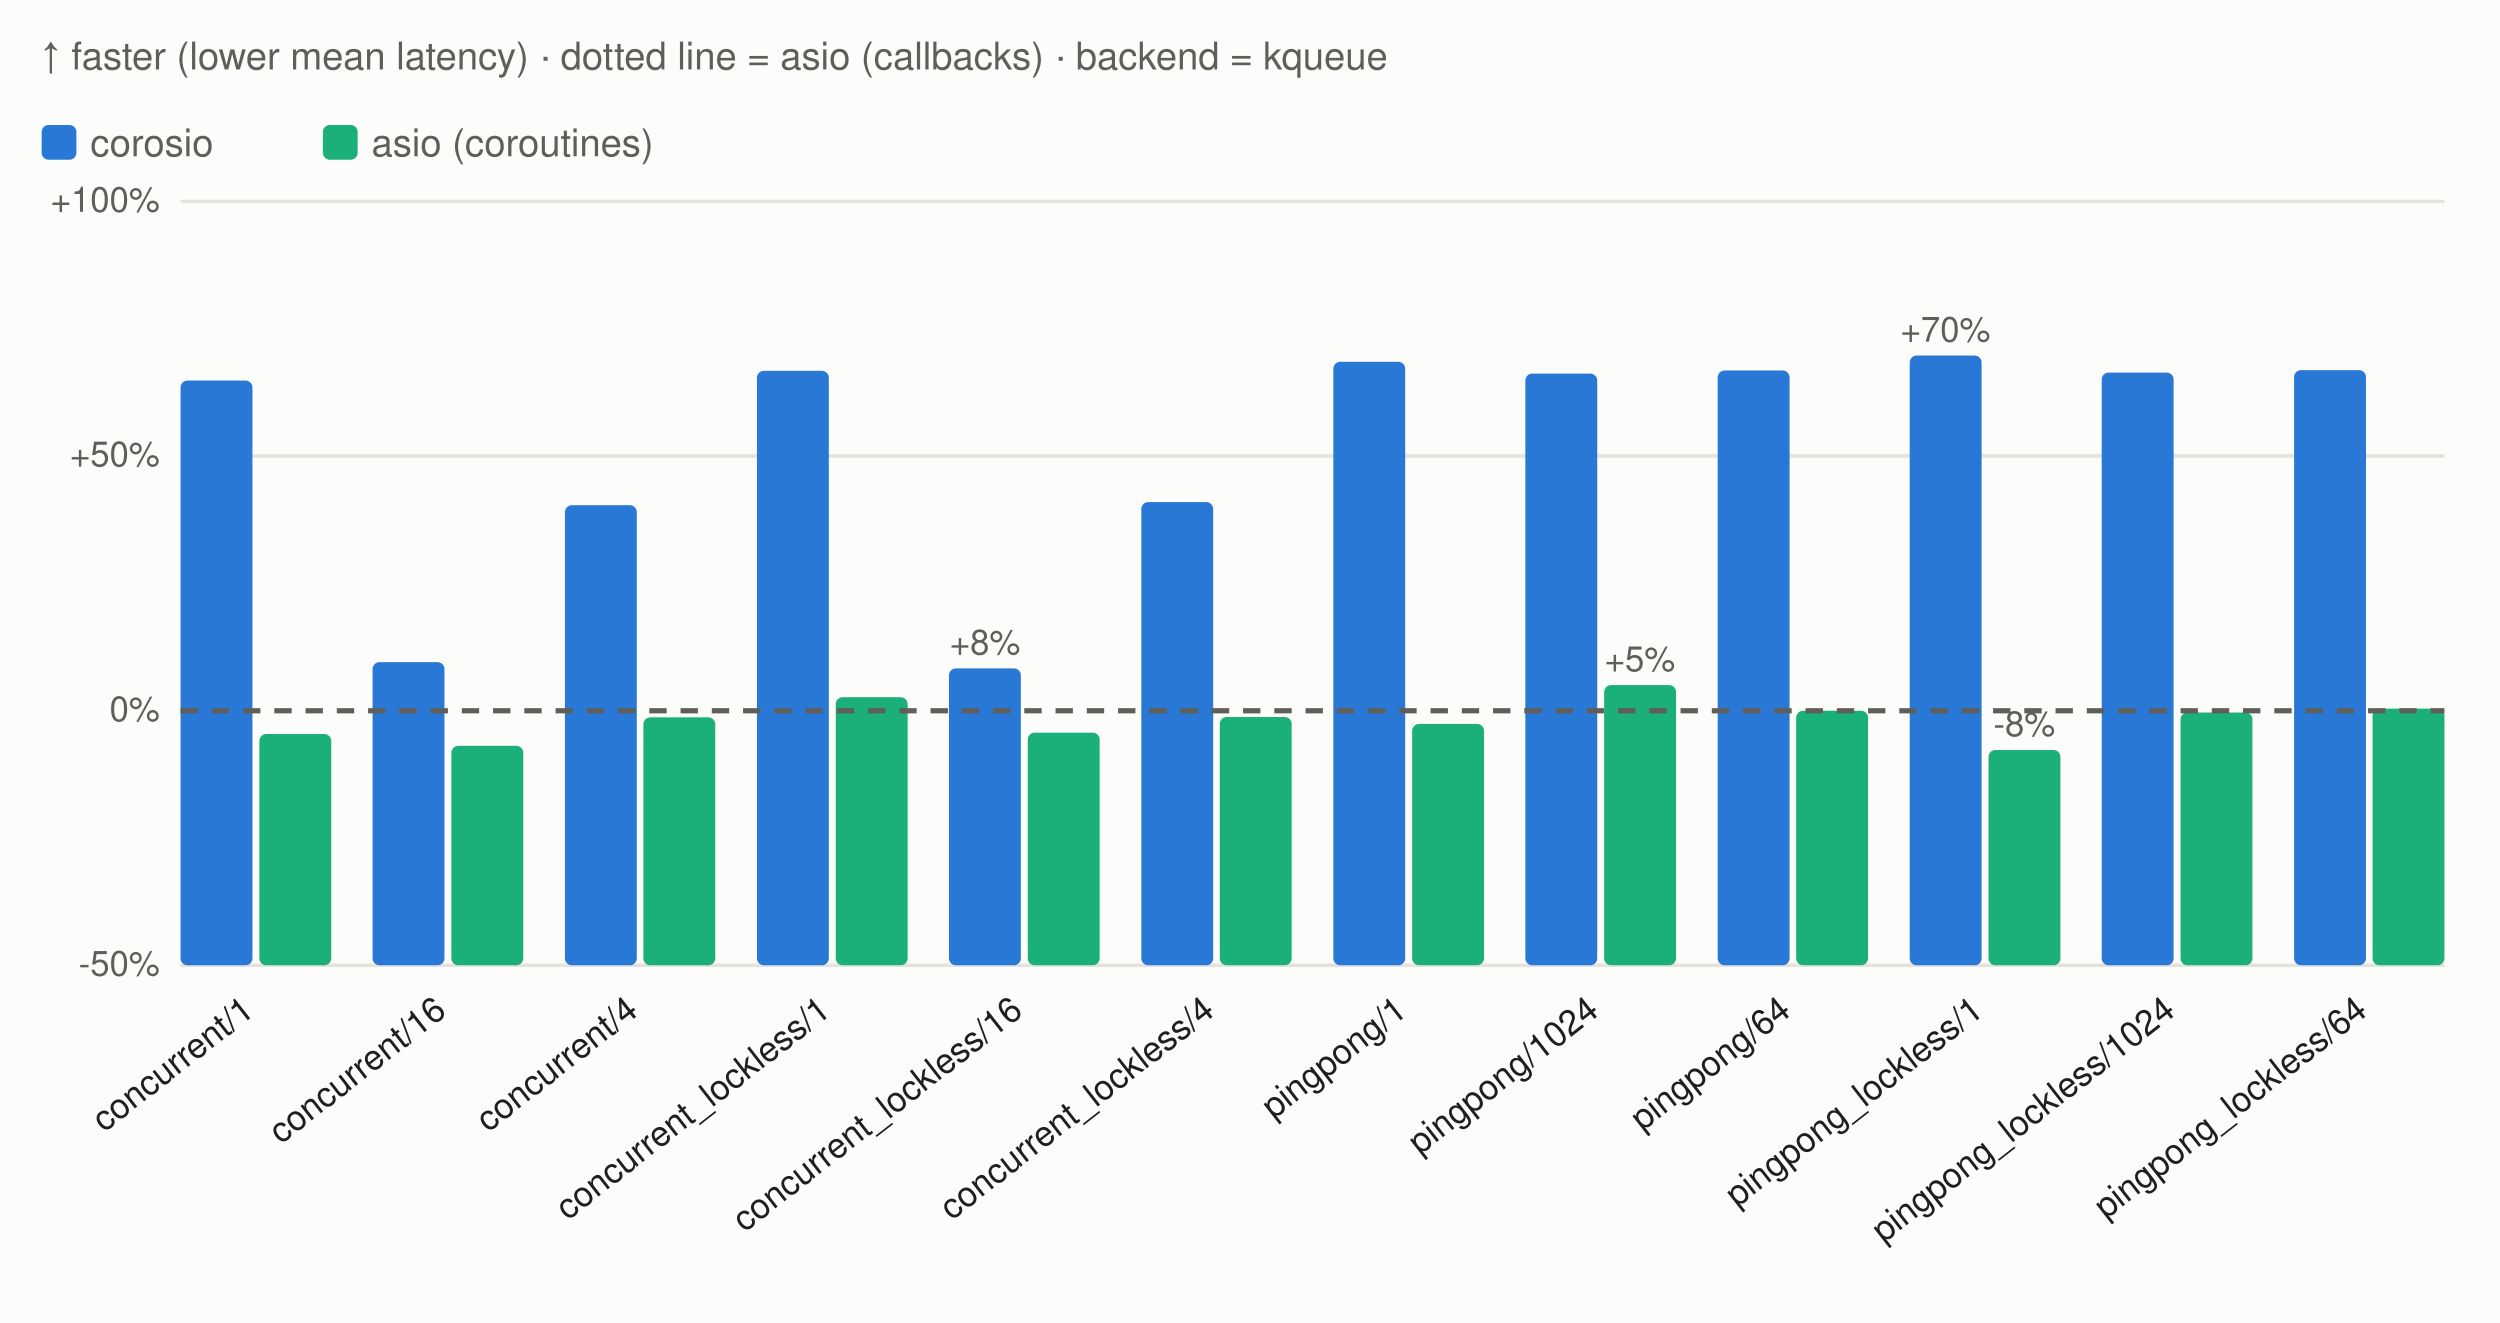
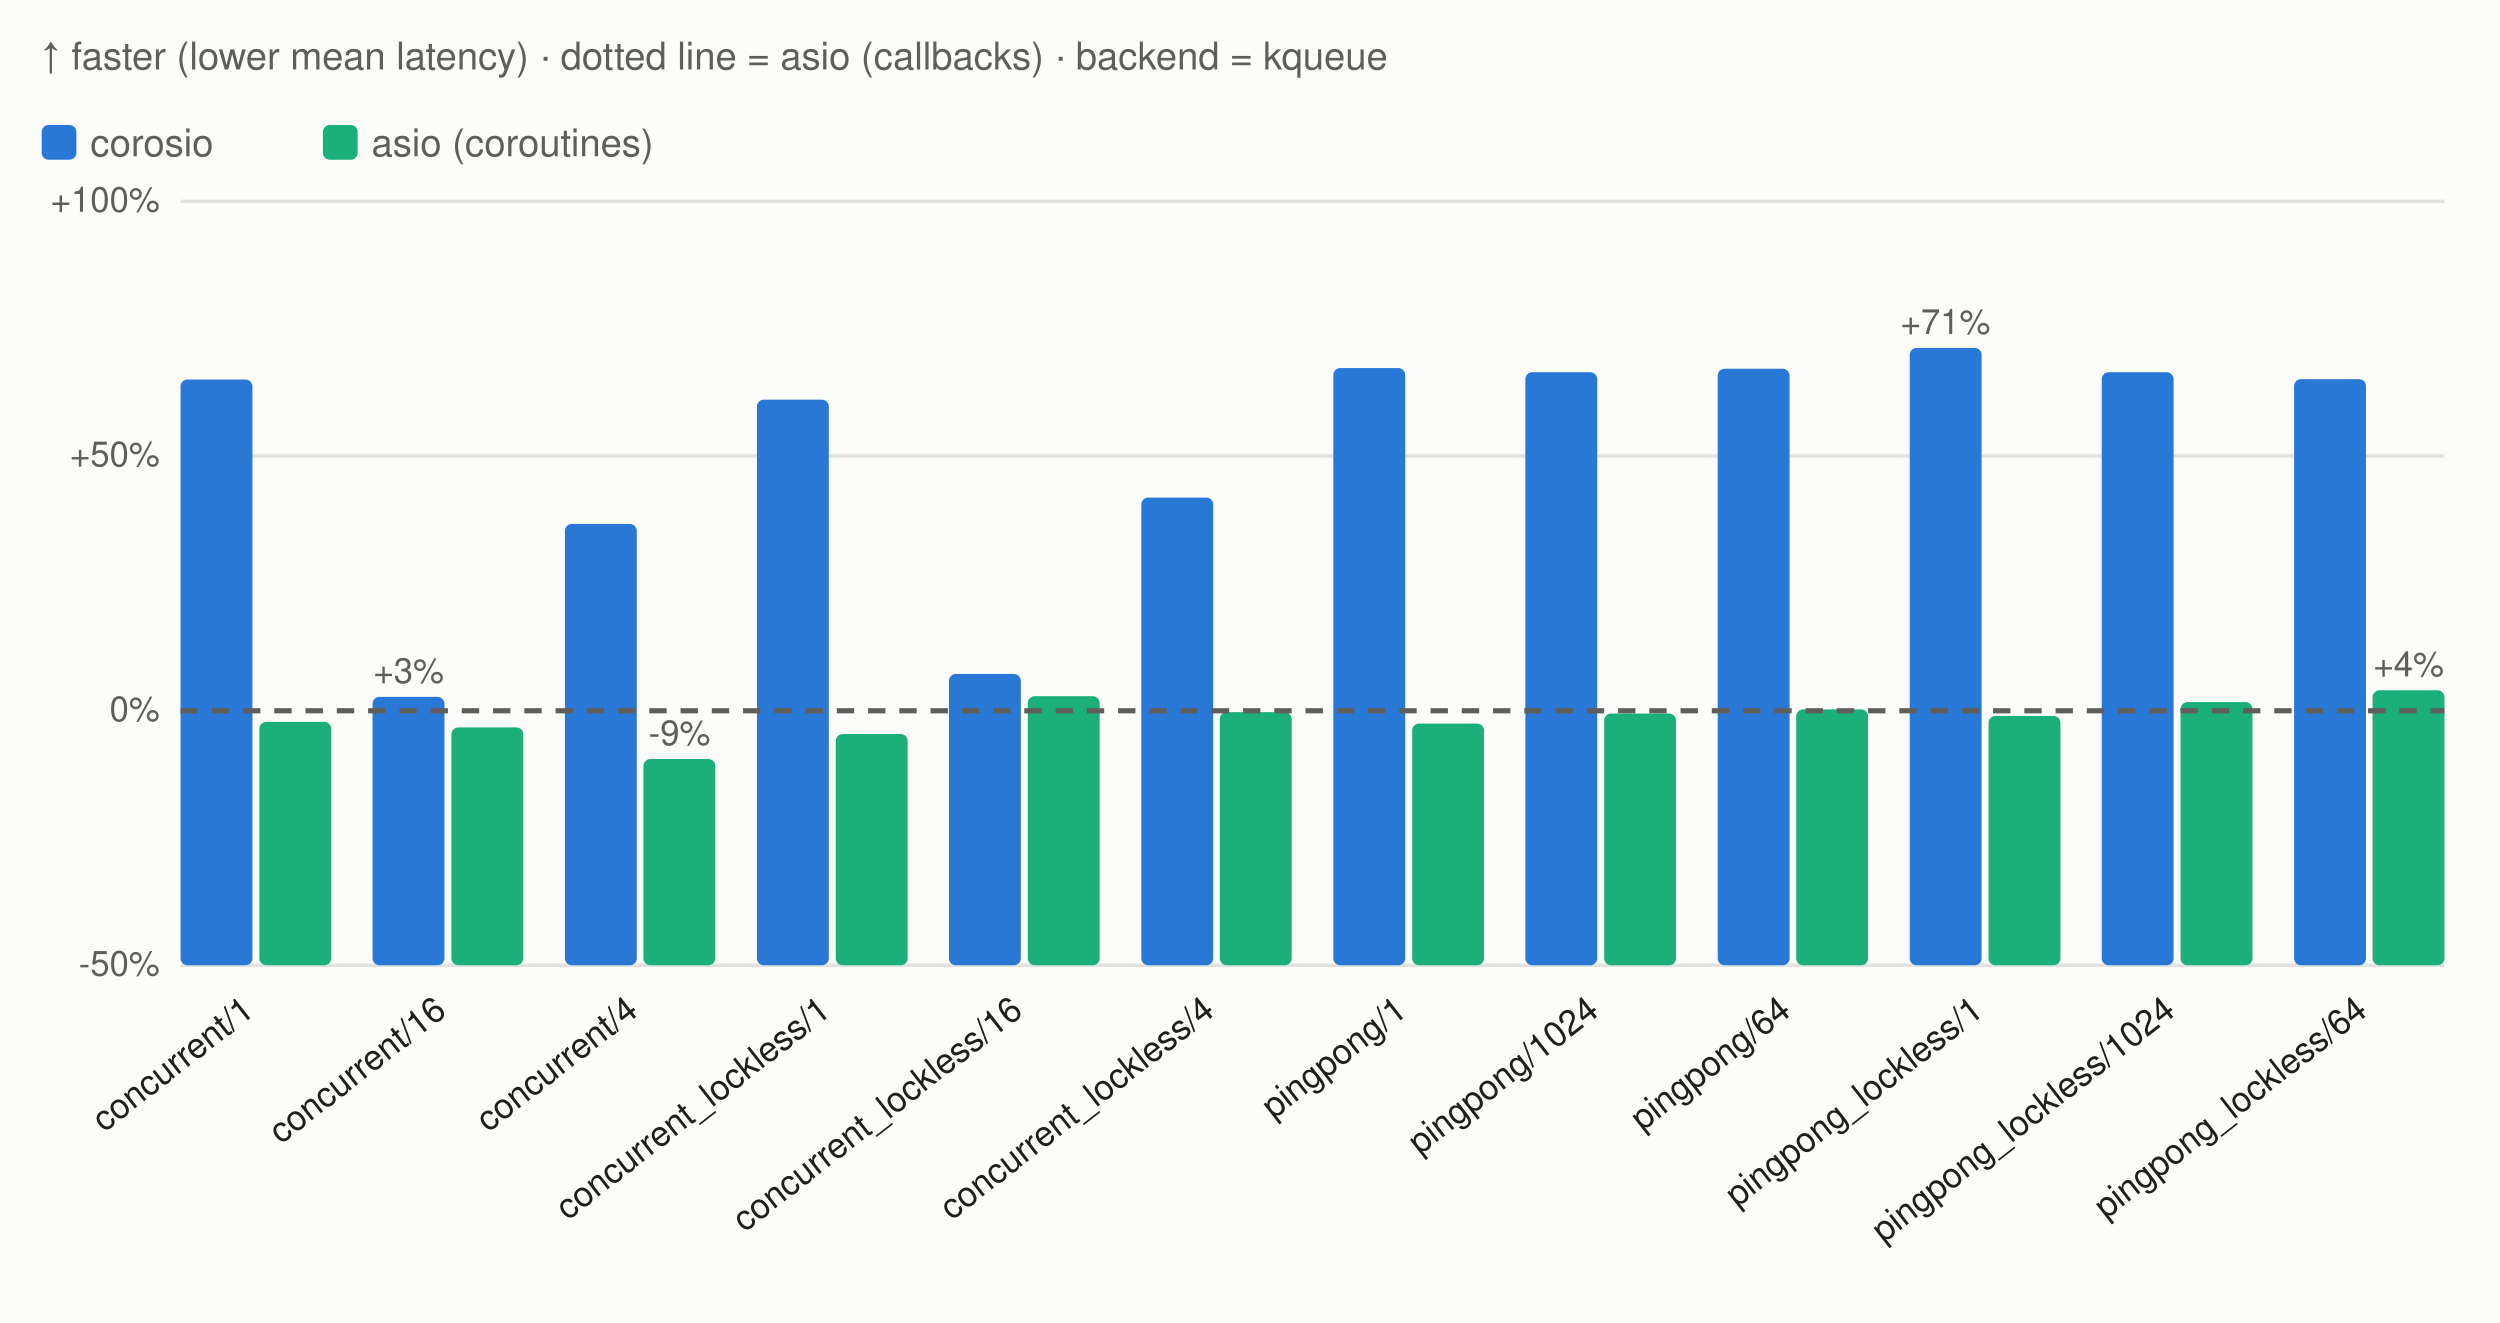
<svg xmlns="http://www.w3.org/2000/svg" class="bch-chart" width="720" height="381" viewBox="0 0 720 381">
  <style>.bch-chart{width:100%;height:auto;overflow:visible}.imageblock.bch-block{align-items:stretch}.imageblock.bch-block .content{width:100%}.bch-seg-label{fill:#ffffff;font-weight:700}html.dark .bch-exact&gt;summary.title,html.dark .bch-exact summary.title{color:var(--text-main-text-primary,#ffffff)}.boostlook .doc .openblock.bch-card{border:1px solid var(--border-border-secondary,#e3e2dc);border-radius:10px;padding:14px 14px 4px;margin-top:1.4rem;margin-bottom:1.4rem}.boostlook .doc .bch-card .imageblock.bch-block{margin-top:0;margin-bottom:0.25rem}.boostlook .doc .bch-card details.bch-exact{margin-top:0;margin-bottom:0.5rem;margin-left:0}.boostlook .doc .bch-card details.bch-exact&gt;summary{margin-left:2rem}.boostlook .doc .bch-card table.stretch,.boostlook #content .bch-card table.stretch{width:100%;margin-left:0;font-size:0.88em}.boostlook .doc .bch-card table.stretch td,.boostlook .doc .bch-card table.stretch th{padding:0.3rem 0.55rem}@media (prefers-color-scheme: dark) {.bch-surface{fill:#1a1a19}.bch-ink{fill:#ffffff}.bch-ink2{fill:#c3c2b7}.bch-grid{stroke:#3a3a38}.bch-zero{stroke:#c3c2b7}.bch-s-native{fill:#3987e5}.bch-s-uring{fill:#d95926}.bch-s-cb{fill:#199e70}.bch-div-pos{fill:#3987e5}.bch-div-neg{fill:#e66767}.bch-div-mid{fill:#383835}}html:not(.dark) .bch-surface{fill:transparent}html:not(.dark) .bch-ink{fill:#1f1f1e}html:not(.dark) .bch-ink2{fill:#5f5e58}html:not(.dark) .bch-grid{stroke:#e3e2dc}html:not(.dark) .bch-zero{stroke:#5f5e58}html:not(.dark) .bch-s-native{fill:#2a78d6}html:not(.dark) .bch-s-uring{fill:#eb6834}html:not(.dark) .bch-s-cb{fill:#1baf7a}html:not(.dark) .bch-div-pos{fill:#2a78d6}html:not(.dark) .bch-div-neg{fill:#e34948}html:not(.dark) .bch-div-mid{fill:#f0efec}html.dark .bch-surface{fill:transparent}html.dark .bch-ink{fill:#ffffff}html.dark .bch-ink2{fill:#c3c2b7}html.dark .bch-grid{stroke:#3a3a38}html.dark .bch-zero{stroke:#c3c2b7}html.dark .bch-s-native{fill:#3987e5}html.dark .bch-s-uring{fill:#d95926}html.dark .bch-s-cb{fill:#199e70}html.dark .bch-div-pos{fill:#3987e5}html.dark .bch-div-neg{fill:#e66767}html.dark .bch-div-mid{fill:#383835}</style>
  <rect width="720" height="381" class="bch-surface" fill="#fcfcfb" />
  <text x="12" y="20" font-family="-apple-system,Segoe UI,Helvetica,Arial,sans-serif" font-size="11" class="bch-ink2" fill="#5f5e58">↑ faster (lower mean latency) · dotted line = asio (callbacks) · backend = kqueue</text>
  <rect x="12" y="36" width="10" height="10" rx="2" class="bch-s-native" fill="#2a78d6" />
  <text x="26" y="45" font-family="-apple-system,Segoe UI,Helvetica,Arial,sans-serif" font-size="11" class="bch-ink2" fill="#5f5e58">corosio</text>
  <rect x="93" y="36" width="10" height="10" rx="2" class="bch-s-cb" fill="#1baf7a" />
  <text x="107" y="45" font-family="-apple-system,Segoe UI,Helvetica,Arial,sans-serif" font-size="11" class="bch-ink2" fill="#5f5e58">asio (coroutines)</text>
  <line x1="52" y1="278.0" x2="704" y2="278.0" class="bch-grid" stroke="#e3e2dc" stroke-width="1" />
  <text x="46" y="281.0" font-family="-apple-system,Segoe UI,Helvetica,Arial,sans-serif" font-size="10" class="bch-ink2" fill="#5f5e58" text-anchor="end">-50%</text>
  <line x1="52" y1="131.3" x2="704" y2="131.3" class="bch-grid" stroke="#e3e2dc" stroke-width="1" />
  <text x="46" y="134.3" font-family="-apple-system,Segoe UI,Helvetica,Arial,sans-serif" font-size="10" class="bch-ink2" fill="#5f5e58" text-anchor="end">+50%</text>
  <line x1="52" y1="58.0" x2="704" y2="58.0" class="bch-grid" stroke="#e3e2dc" stroke-width="1" />
  <text x="46" y="61.0" font-family="-apple-system,Segoe UI,Helvetica,Arial,sans-serif" font-size="10" class="bch-ink2" fill="#5f5e58" text-anchor="end">+100%</text>
  <text x="46" y="207.7" font-family="-apple-system,Segoe UI,Helvetica,Arial,sans-serif" font-size="10" class="bch-ink2" fill="#5f5e58" text-anchor="end">0%</text>
-   <rect x="52.0" y="109.6" width="20.7" height="168.4" rx="2" class="bch-s-native" fill="#2a78d6" />
-   <rect x="74.7" y="211.4" width="20.7" height="66.6" rx="2" class="bch-s-cb" fill="#1baf7a" />
+   <rect x="52.0" y="109.3" width="20.7" height="168.7" rx="2" class="bch-s-native" fill="#2a78d6" />
+   <rect x="74.7" y="207.9" width="20.7" height="70.1" rx="2" class="bch-s-cb" fill="#1baf7a" />
  <text x="73.7" y="292.0" font-family="-apple-system,Segoe UI,Helvetica,Arial,sans-serif" font-size="10" class="bch-ink" fill="#1f1f1e" text-anchor="end" transform="rotate(-38 73.7 292.0)">concurrent/1</text>
-   <rect x="107.3" y="190.7" width="20.7" height="87.3" rx="2" class="bch-s-native" fill="#2a78d6" />
-   <rect x="130.0" y="214.8" width="20.7" height="63.2" rx="2" class="bch-s-cb" fill="#1baf7a" />
+   <rect x="107.3" y="200.7" width="20.7" height="77.3" rx="2" class="bch-s-native" fill="#2a78d6" />
+   <text x="117.7" y="196.7" font-family="-apple-system,Segoe UI,Helvetica,Arial,sans-serif" font-size="10" class="bch-ink2" fill="#5f5e58" text-anchor="middle">+3%</text>
+   <rect x="130.0" y="209.5" width="20.7" height="68.5" rx="2" class="bch-s-cb" fill="#1baf7a" />
  <text x="129.0" y="292.0" font-family="-apple-system,Segoe UI,Helvetica,Arial,sans-serif" font-size="10" class="bch-ink" fill="#1f1f1e" text-anchor="end" transform="rotate(-38 129.0 292.0)">concurrent/16</text>
-   <rect x="162.7" y="145.5" width="20.7" height="132.5" rx="2" class="bch-s-native" fill="#2a78d6" />
-   <rect x="185.3" y="206.6" width="20.7" height="71.4" rx="2" class="bch-s-cb" fill="#1baf7a" />
+   <rect x="162.7" y="150.9" width="20.7" height="127.1" rx="2" class="bch-s-native" fill="#2a78d6" />
+   <rect x="185.3" y="218.6" width="20.7" height="59.4" rx="2" class="bch-s-cb" fill="#1baf7a" />
+   <text x="195.7" y="214.6" font-family="-apple-system,Segoe UI,Helvetica,Arial,sans-serif" font-size="10" class="bch-ink2" fill="#5f5e58" text-anchor="middle">-9%</text>
  <text x="184.3" y="292.0" font-family="-apple-system,Segoe UI,Helvetica,Arial,sans-serif" font-size="10" class="bch-ink" fill="#1f1f1e" text-anchor="end" transform="rotate(-38 184.3 292.0)">concurrent/4</text>
-   <rect x="218.0" y="106.8" width="20.7" height="171.2" rx="2" class="bch-s-native" fill="#2a78d6" />
-   <rect x="240.7" y="200.8" width="20.7" height="77.2" rx="2" class="bch-s-cb" fill="#1baf7a" />
+   <rect x="218.0" y="115.1" width="20.7" height="162.9" rx="2" class="bch-s-native" fill="#2a78d6" />
+   <rect x="240.7" y="211.4" width="20.7" height="66.6" rx="2" class="bch-s-cb" fill="#1baf7a" />
  <text x="239.7" y="292.0" font-family="-apple-system,Segoe UI,Helvetica,Arial,sans-serif" font-size="10" class="bch-ink" fill="#1f1f1e" text-anchor="end" transform="rotate(-38 239.7 292.0)">concurrent_lockless/1</text>
-   <rect x="273.3" y="192.5" width="20.7" height="85.5" rx="2" class="bch-s-native" fill="#2a78d6" />
-   <text x="283.7" y="188.5" font-family="-apple-system,Segoe UI,Helvetica,Arial,sans-serif" font-size="10" class="bch-ink2" fill="#5f5e58" text-anchor="middle">+8%</text>
-   <rect x="296.0" y="211.0" width="20.7" height="67.0" rx="2" class="bch-s-cb" fill="#1baf7a" />
+   <rect x="273.3" y="194.1" width="20.7" height="83.9" rx="2" class="bch-s-native" fill="#2a78d6" />
+   <rect x="296.0" y="200.5" width="20.7" height="77.5" rx="2" class="bch-s-cb" fill="#1baf7a" />
  <text x="295.0" y="292.0" font-family="-apple-system,Segoe UI,Helvetica,Arial,sans-serif" font-size="10" class="bch-ink" fill="#1f1f1e" text-anchor="end" transform="rotate(-38 295.0 292.0)">concurrent_lockless/16</text>
-   <rect x="328.7" y="144.6" width="20.7" height="133.4" rx="2" class="bch-s-native" fill="#2a78d6" />
-   <rect x="351.3" y="206.5" width="20.7" height="71.5" rx="2" class="bch-s-cb" fill="#1baf7a" />
+   <rect x="328.7" y="143.3" width="20.7" height="134.7" rx="2" class="bch-s-native" fill="#2a78d6" />
+   <rect x="351.3" y="205.1" width="20.7" height="72.9" rx="2" class="bch-s-cb" fill="#1baf7a" />
  <text x="350.3" y="292.0" font-family="-apple-system,Segoe UI,Helvetica,Arial,sans-serif" font-size="10" class="bch-ink" fill="#1f1f1e" text-anchor="end" transform="rotate(-38 350.3 292.0)">concurrent_lockless/4</text>
-   <rect x="384.0" y="104.2" width="20.7" height="173.8" rx="2" class="bch-s-native" fill="#2a78d6" />
-   <rect x="406.7" y="208.5" width="20.7" height="69.5" rx="2" class="bch-s-cb" fill="#1baf7a" />
+   <rect x="384.0" y="106.0" width="20.7" height="172.0" rx="2" class="bch-s-native" fill="#2a78d6" />
+   <rect x="406.7" y="208.4" width="20.7" height="69.6" rx="2" class="bch-s-cb" fill="#1baf7a" />
  <text x="405.7" y="292.0" font-family="-apple-system,Segoe UI,Helvetica,Arial,sans-serif" font-size="10" class="bch-ink" fill="#1f1f1e" text-anchor="end" transform="rotate(-38 405.7 292.0)">pingpong/1</text>
-   <rect x="439.3" y="107.6" width="20.7" height="170.4" rx="2" class="bch-s-native" fill="#2a78d6" />
-   <rect x="462.0" y="197.3" width="20.7" height="80.7" rx="2" class="bch-s-cb" fill="#1baf7a" />
-   <text x="472.3" y="193.3" font-family="-apple-system,Segoe UI,Helvetica,Arial,sans-serif" font-size="10" class="bch-ink2" fill="#5f5e58" text-anchor="middle">+5%</text>
+   <rect x="439.3" y="107.2" width="20.7" height="170.8" rx="2" class="bch-s-native" fill="#2a78d6" />
+   <rect x="462.0" y="205.5" width="20.7" height="72.5" rx="2" class="bch-s-cb" fill="#1baf7a" />
  <text x="461.0" y="292.0" font-family="-apple-system,Segoe UI,Helvetica,Arial,sans-serif" font-size="10" class="bch-ink" fill="#1f1f1e" text-anchor="end" transform="rotate(-38 461.0 292.0)">pingpong/1024</text>
-   <rect x="494.7" y="106.7" width="20.7" height="171.3" rx="2" class="bch-s-native" fill="#2a78d6" />
-   <rect x="517.3" y="204.7" width="20.7" height="73.3" rx="2" class="bch-s-cb" fill="#1baf7a" />
+   <rect x="494.7" y="106.2" width="20.7" height="171.8" rx="2" class="bch-s-native" fill="#2a78d6" />
+   <rect x="517.3" y="204.3" width="20.7" height="73.7" rx="2" class="bch-s-cb" fill="#1baf7a" />
  <text x="516.3" y="292.0" font-family="-apple-system,Segoe UI,Helvetica,Arial,sans-serif" font-size="10" class="bch-ink" fill="#1f1f1e" text-anchor="end" transform="rotate(-38 516.3 292.0)">pingpong/64</text>
-   <rect x="550.0" y="102.4" width="20.7" height="175.6" rx="2" class="bch-s-native" fill="#2a78d6" />
-   <text x="560.3" y="98.4" font-family="-apple-system,Segoe UI,Helvetica,Arial,sans-serif" font-size="10" class="bch-ink2" fill="#5f5e58" text-anchor="middle">+70%</text>
-   <rect x="572.7" y="216.0" width="20.7" height="62.0" rx="2" class="bch-s-cb" fill="#1baf7a" />
-   <text x="583.0" y="212.0" font-family="-apple-system,Segoe UI,Helvetica,Arial,sans-serif" font-size="10" class="bch-ink2" fill="#5f5e58" text-anchor="middle">-8%</text>
+   <rect x="550.0" y="100.2" width="20.7" height="177.8" rx="2" class="bch-s-native" fill="#2a78d6" />
+   <text x="560.3" y="96.2" font-family="-apple-system,Segoe UI,Helvetica,Arial,sans-serif" font-size="10" class="bch-ink2" fill="#5f5e58" text-anchor="middle">+71%</text>
+   <rect x="572.7" y="206.2" width="20.7" height="71.8" rx="2" class="bch-s-cb" fill="#1baf7a" />
  <text x="571.7" y="292.0" font-family="-apple-system,Segoe UI,Helvetica,Arial,sans-serif" font-size="10" class="bch-ink" fill="#1f1f1e" text-anchor="end" transform="rotate(-38 571.7 292.0)">pingpong_lockless/1</text>
-   <rect x="605.3" y="107.3" width="20.7" height="170.7" rx="2" class="bch-s-native" fill="#2a78d6" />
-   <rect x="628.0" y="205.2" width="20.7" height="72.8" rx="2" class="bch-s-cb" fill="#1baf7a" />
+   <rect x="605.3" y="107.2" width="20.7" height="170.8" rx="2" class="bch-s-native" fill="#2a78d6" />
+   <rect x="628.0" y="202.2" width="20.7" height="75.8" rx="2" class="bch-s-cb" fill="#1baf7a" />
  <text x="627.0" y="292.0" font-family="-apple-system,Segoe UI,Helvetica,Arial,sans-serif" font-size="10" class="bch-ink" fill="#1f1f1e" text-anchor="end" transform="rotate(-38 627.0 292.0)">pingpong_lockless/1024</text>
-   <rect x="660.7" y="106.6" width="20.7" height="171.4" rx="2" class="bch-s-native" fill="#2a78d6" />
-   <rect x="683.3" y="204.1" width="20.7" height="73.9" rx="2" class="bch-s-cb" fill="#1baf7a" />
+   <rect x="660.7" y="109.2" width="20.7" height="168.8" rx="2" class="bch-s-native" fill="#2a78d6" />
+   <rect x="683.3" y="198.8" width="20.7" height="79.2" rx="2" class="bch-s-cb" fill="#1baf7a" />
+   <text x="693.7" y="194.8" font-family="-apple-system,Segoe UI,Helvetica,Arial,sans-serif" font-size="10" class="bch-ink2" fill="#5f5e58" text-anchor="middle">+4%</text>
  <text x="682.3" y="292.0" font-family="-apple-system,Segoe UI,Helvetica,Arial,sans-serif" font-size="10" class="bch-ink" fill="#1f1f1e" text-anchor="end" transform="rotate(-38 682.3 292.0)">pingpong_lockless/64</text>
  <line x1="52" y1="204.7" x2="704" y2="204.7" class="bch-zero" stroke="#5f5e58" stroke-width="1.5" stroke-dasharray="5 4" />
</svg>
